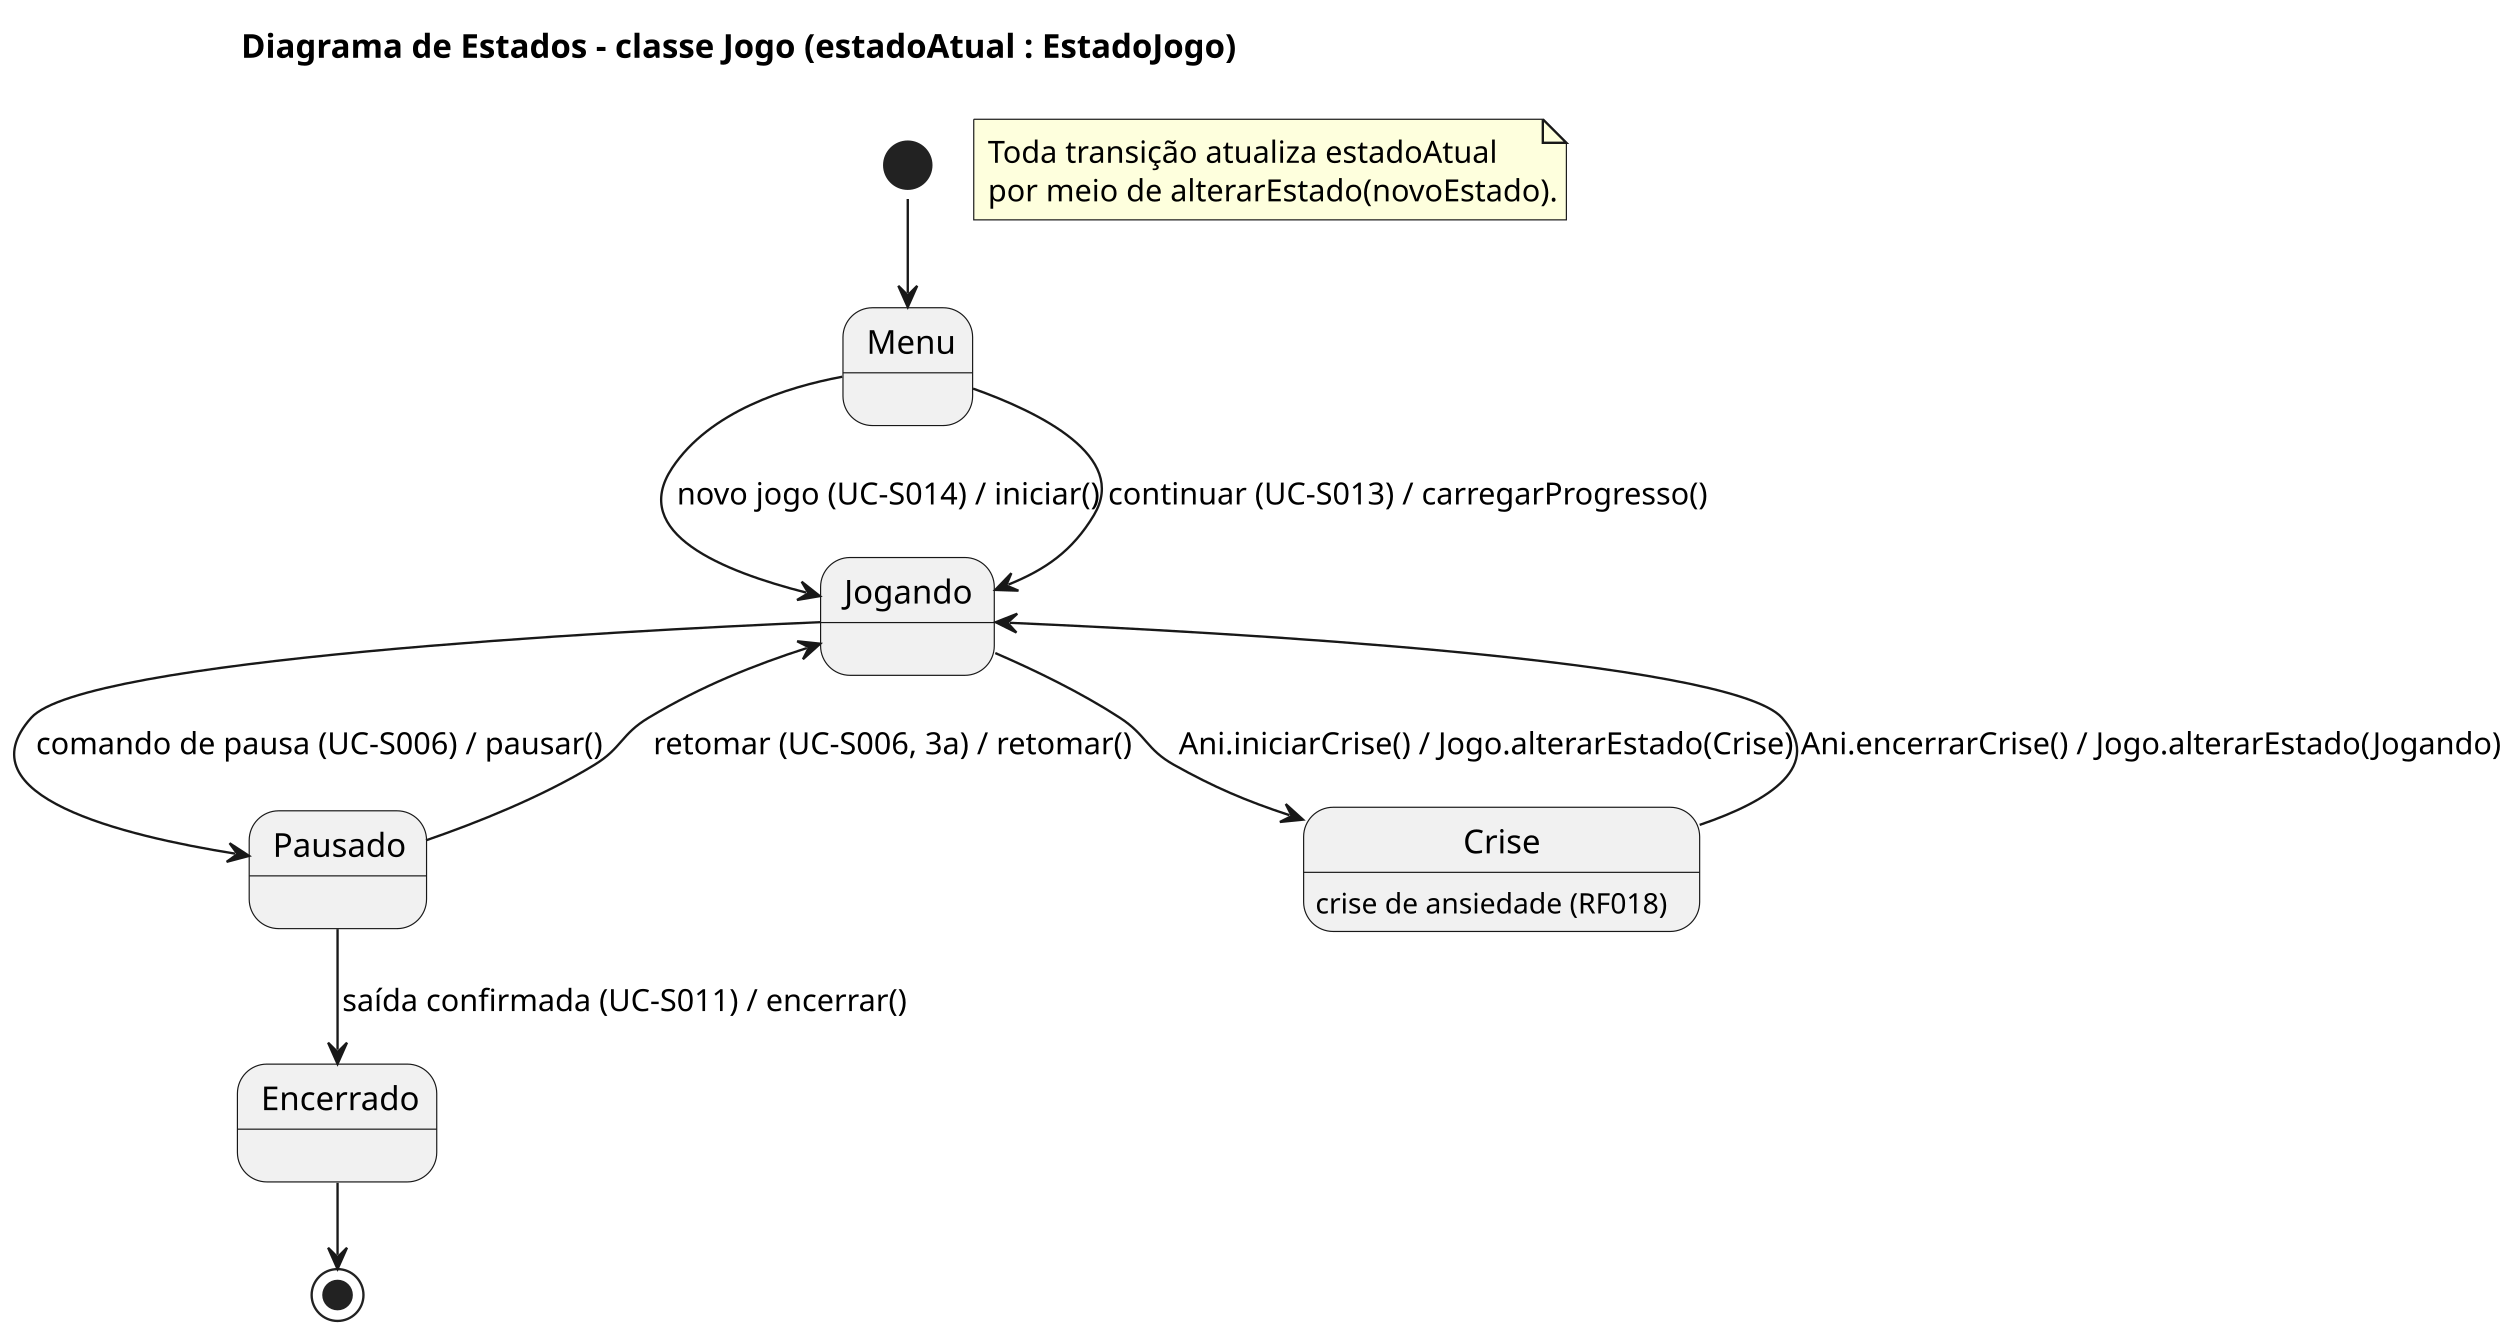
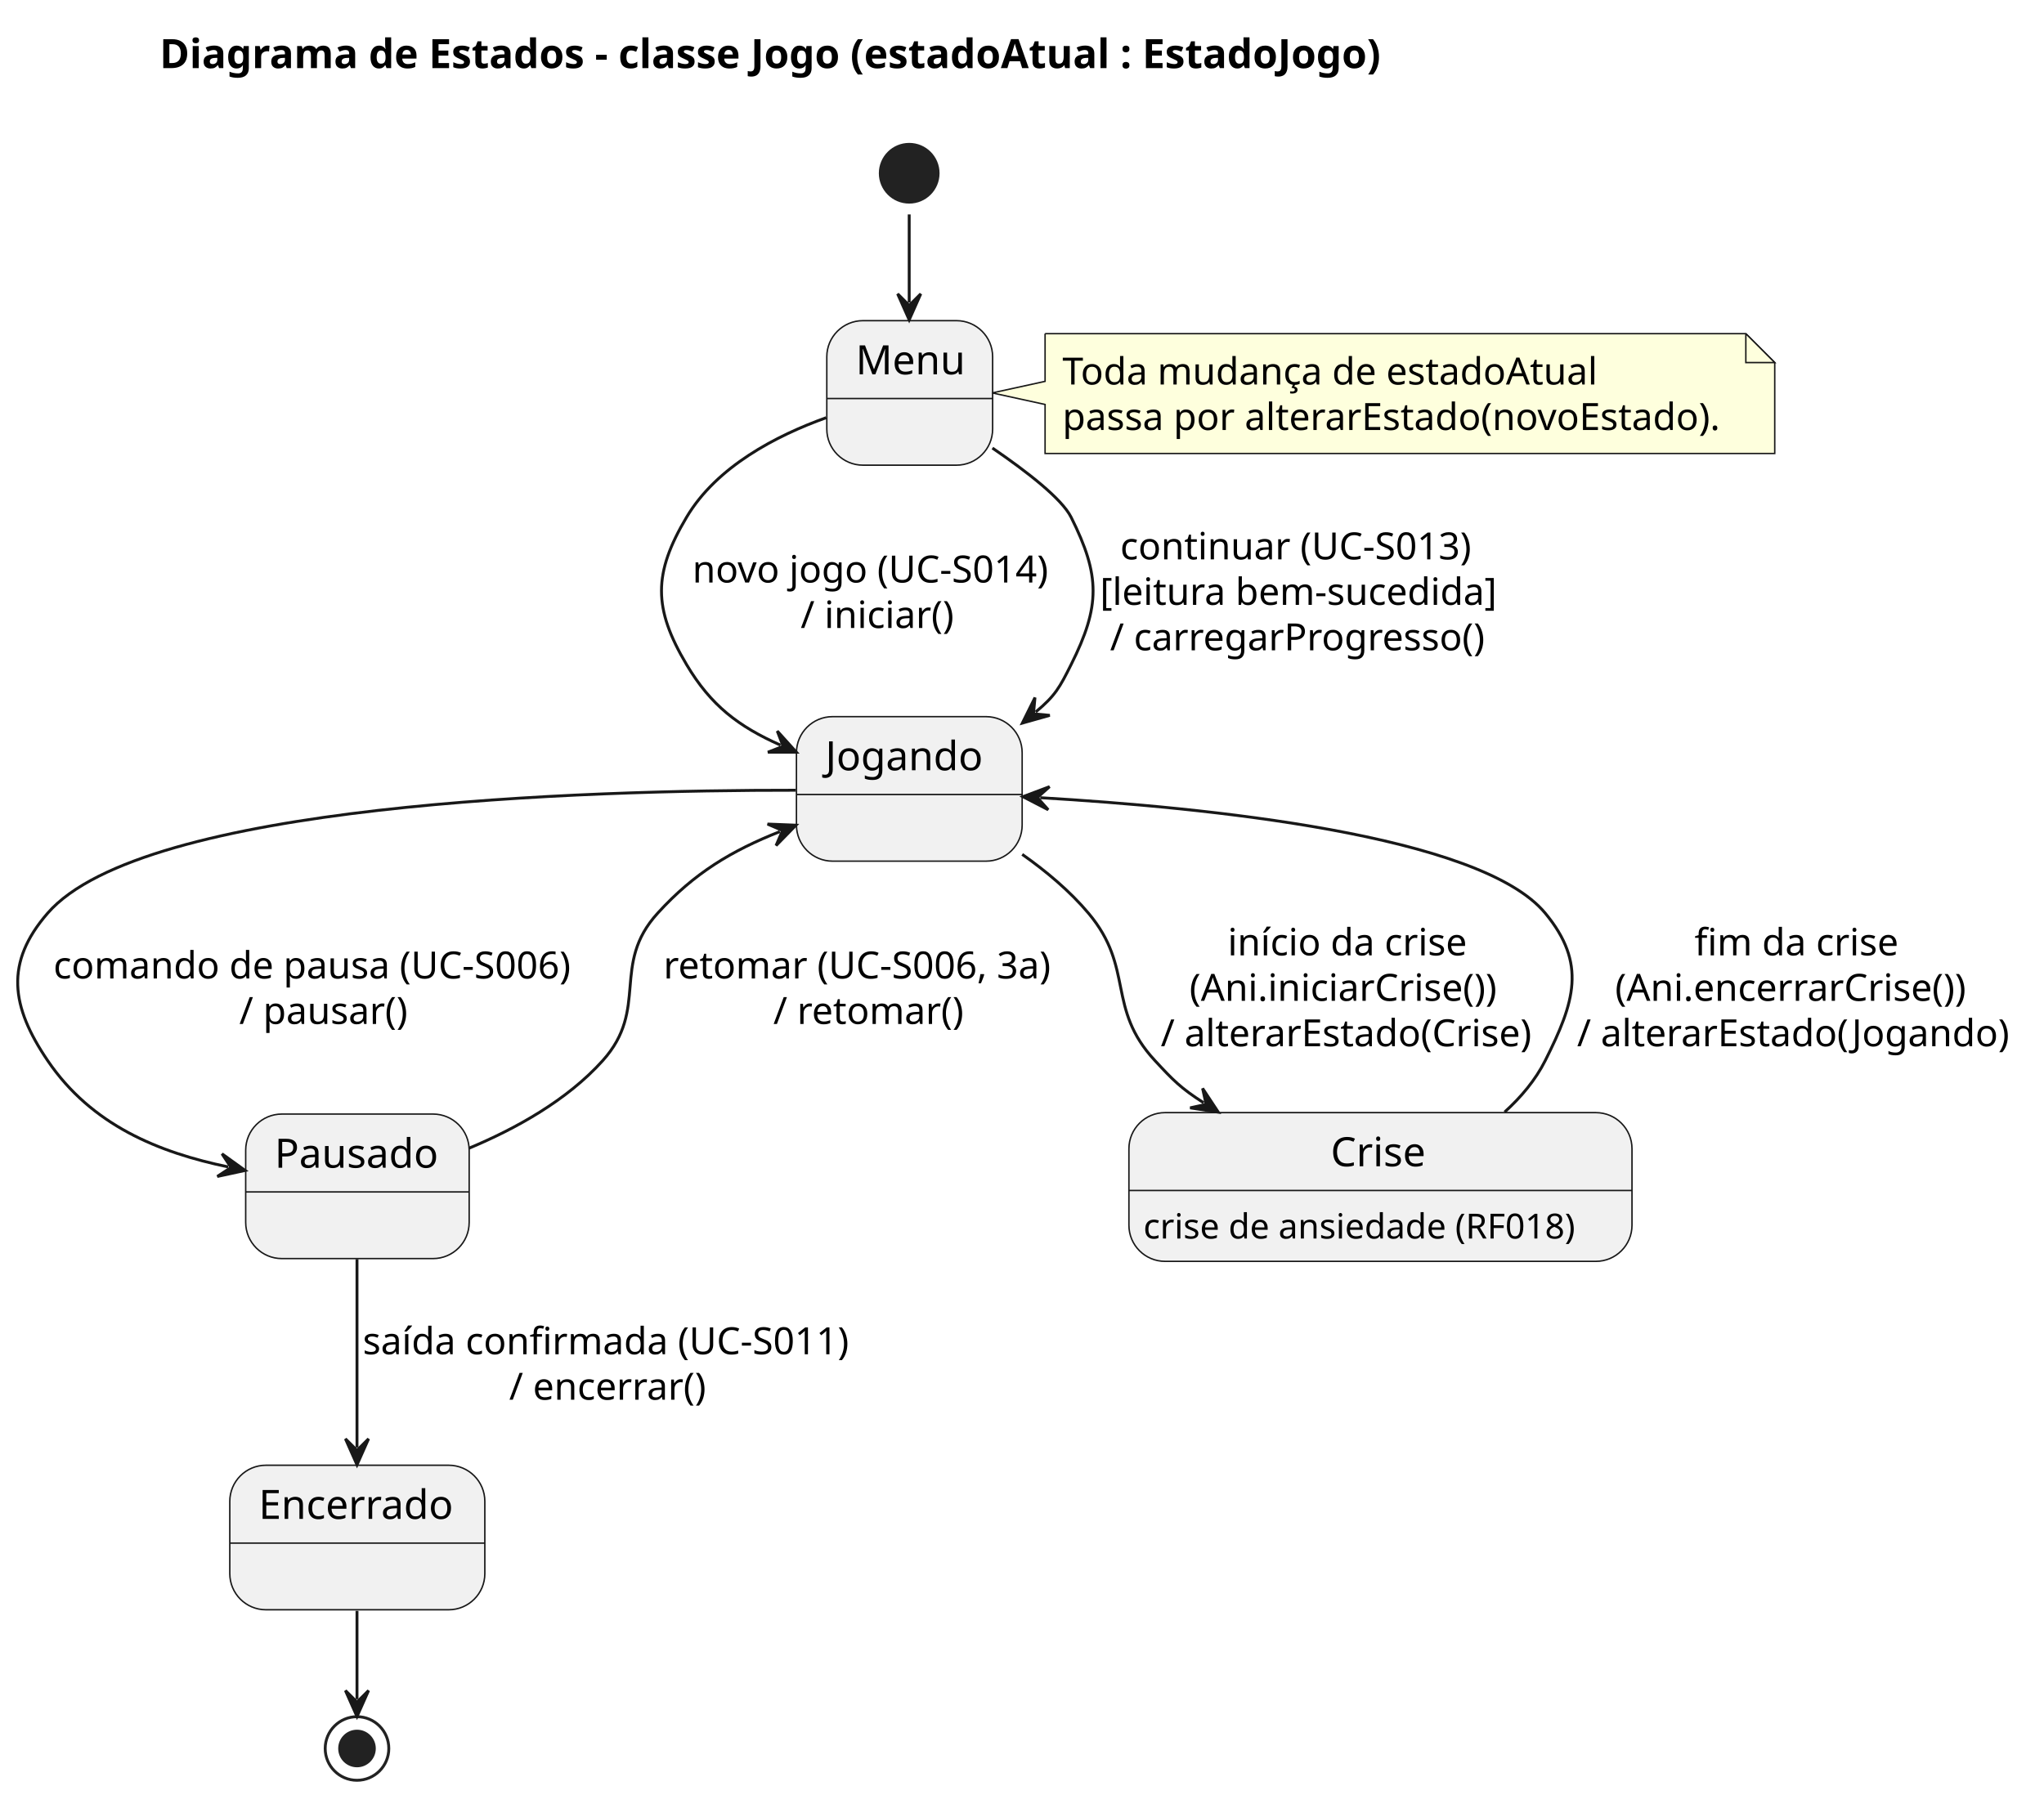
- <svg xmlns="http://www.w3.org/2000/svg" contentStyleType="text/css" data-diagram-type="STATE" height="566px" preserveAspectRatio="none" style="width:1061px;height:566px;background:#FFFFFF;" version="1.1" viewBox="0 0 1061 566" width="1061px" zoomAndPan="magnify">
+ <svg xmlns="http://www.w3.org/2000/svg" contentStyleType="text/css" data-diagram-type="STATE" height="621px" preserveAspectRatio="none" style="width:707px;height:621px;background:#FFFFFF;" version="1.1" viewBox="0 0 707 621" width="707px" zoomAndPan="magnify">
  <defs />
  <g>
-     <text fill="#000000" font-family="sans-serif" font-size="14" font-weight="bold" lengthAdjust="spacing" textLength="420.875" x="102.312" y="24.533">Diagrama de Estados - classe Jogo (estadoAtual : EstadoJogo)</text>
+     <text fill="#000000" font-family="sans-serif" font-size="14" font-weight="bold" lengthAdjust="spacing" textLength="428.586" x="55.207" y="23.562">Diagrama de Estados - classe Jogo (estadoAtual : EstadoJogo)</text>
    <g id="Menu">
-       <rect fill="#F1F1F1" height="50" rx="12.5" ry="12.5" style="stroke:#181818;stroke-width:0.5;" width="55.02" x="357.758" y="130.609" />
-       <line style="stroke:#181818;stroke-width:0.5;" x1="357.758" x2="412.778" y1="158.219" y2="158.219" />
-       <text fill="#000000" font-family="sans-serif" font-size="14" lengthAdjust="spacing" textLength="35.02" x="367.758" y="150.143">Menu</text>
+       <rect fill="#F1F1F1" height="50" rx="12.5" ry="12.5" style="stroke:#181818;stroke-width:0.5;" width="57.358" x="285.983" y="110.939" />
+       <line style="stroke:#181818;stroke-width:0.5;" x1="285.983" x2="343.341" y1="137.879" y2="137.879" />
+       <text fill="#000000" font-family="sans-serif" font-size="14" lengthAdjust="spacing" textLength="37.358" x="295.983" y="129.502">Menu</text>
    </g>
    <g id="Jogando">
-       <rect fill="#F1F1F1" height="50" rx="12.5" ry="12.5" style="stroke:#181818;stroke-width:0.5;" width="73.717" x="348.258" y="236.609" />
-       <line style="stroke:#181818;stroke-width:0.5;" x1="348.258" x2="421.974" y1="264.219" y2="264.219" />
-       <text fill="#000000" font-family="sans-serif" font-size="14" lengthAdjust="spacing" textLength="53.717" x="358.258" y="256.143">Jogando</text>
+       <rect fill="#F1F1F1" height="50" rx="12.5" ry="12.5" style="stroke:#181818;stroke-width:0.5;" width="78.071" x="275.483" y="247.94" />
+       <line style="stroke:#181818;stroke-width:0.5;" x1="275.483" x2="353.554" y1="274.879" y2="274.879" />
+       <text fill="#000000" font-family="sans-serif" font-size="14" lengthAdjust="spacing" textLength="58.071" x="285.483" y="266.502">Jogando</text>
    </g>
    <g id="Pausado">
-       <rect fill="#F1F1F1" height="50" rx="12.5" ry="12.5" style="stroke:#181818;stroke-width:0.5;" width="75.269" x="105.758" y="344.109" />
-       <line style="stroke:#181818;stroke-width:0.5;" x1="105.758" x2="181.026" y1="371.719" y2="371.719" />
-       <text fill="#000000" font-family="sans-serif" font-size="14" lengthAdjust="spacing" textLength="55.269" x="115.758" y="363.643">Pausado</text>
+       <rect fill="#F1F1F1" height="50" rx="12.5" ry="12.5" style="stroke:#181818;stroke-width:0.5;" width="77.299" x="84.983" y="385.44" />
+       <line style="stroke:#181818;stroke-width:0.5;" x1="84.983" x2="162.281" y1="412.379" y2="412.379" />
+       <text fill="#000000" font-family="sans-serif" font-size="14" lengthAdjust="spacing" textLength="57.299" x="94.983" y="404.002">Pausado</text>
    </g>
    <g id="Crise">
-       <rect fill="#F1F1F1" height="52.703" rx="12.5" ry="12.5" style="stroke:#181818;stroke-width:0.5;" width="168.078" x="553.258" y="342.609" />
-       <line style="stroke:#181818;stroke-width:0.5;" x1="553.258" x2="721.336" y1="370.219" y2="370.219" />
-       <text fill="#000000" font-family="sans-serif" font-size="14" lengthAdjust="spacing" textLength="32.669" x="620.962" y="362.143">Crise</text>
-       <text fill="#000000" font-family="sans-serif" font-size="12" lengthAdjust="spacing" textLength="148.078" x="558.258" y="387.676">crise de ansiedade (RF018)</text>
+       <rect fill="#F1F1F1" height="51.459" rx="12.5" ry="12.5" style="stroke:#181818;stroke-width:0.5;" width="174.008" x="390.483" y="384.94" />
+       <line style="stroke:#181818;stroke-width:0.5;" x1="390.483" x2="564.49" y1="411.879" y2="411.879" />
+       <text fill="#000000" font-family="sans-serif" font-size="14" lengthAdjust="spacing" textLength="34.44" x="460.267" y="403.502">Crise</text>
+       <text fill="#000000" font-family="sans-serif" font-size="12" lengthAdjust="spacing" textLength="154.008" x="395.483" y="428.504">crise de ansiedade (RF018)</text>
    </g>
    <g id="Encerrado">
-       <rect fill="#F1F1F1" height="50" rx="12.5" ry="12.5" style="stroke:#181818;stroke-width:0.5;" width="84.593" x="100.758" y="451.609" />
-       <line style="stroke:#181818;stroke-width:0.5;" x1="100.758" x2="185.35" y1="479.219" y2="479.219" />
-       <text fill="#000000" font-family="sans-serif" font-size="14" lengthAdjust="spacing" textLength="64.593" x="110.758" y="471.143">Encerrado</text>
+       <rect fill="#F1F1F1" height="50" rx="12.5" ry="12.5" style="stroke:#181818;stroke-width:0.5;" width="88.216" x="79.483" y="506.94" />
+       <line style="stroke:#181818;stroke-width:0.5;" x1="79.483" x2="167.698" y1="533.879" y2="533.879" />
+       <text fill="#000000" font-family="sans-serif" font-size="14" lengthAdjust="spacing" textLength="68.216" x="89.483" y="525.502">Encerrado</text>
    </g>
-     <g class="entity" data-entity="N1" data-source-line="20" data-uid="ent0007" id="entity_N1">
-       <path d="M413.258,50.609 L413.258,93.312 L664.773,93.312 L664.773,60.609 L654.773,50.609 L413.258,50.609" fill="#FEFFDD" style="stroke:#181818;stroke-width:0.5;" />
-       <path d="M654.773,50.609 L654.773,60.609 L664.773,60.609 L654.773,50.609" fill="#FEFFDD" style="stroke:#181818;stroke-width:1;" />
-       <text fill="#000000" font-family="sans-serif" font-size="13" lengthAdjust="spacing" textLength="206.686" x="419.258" y="69.105">Toda transição atualiza estadoAtual</text>
-       <text fill="#000000" font-family="sans-serif" font-size="13" lengthAdjust="spacing" textLength="230.515" x="419.258" y="85.456">por meio de alterarEstado(novoEstado).</text>
+     <ellipse cx="314.483" cy="59.94" fill="#222222" rx="10" ry="10" style="stroke:#222222;stroke-width:1;" />
+     <ellipse cx="123.483" cy="604.939" fill="none" rx="11" ry="11" style="stroke:#222222;stroke-width:1;" />
+     <ellipse cx="123.483" cy="604.939" fill="#222222" rx="6" ry="6" style="stroke:#222222;stroke-width:1;" />
+     <g class="entity" data-entity="GMN2" data-source-line="21" data-uid="ent0003" id="entity_GMN2">
+       <path d="M361.483,115.439 L361.483,131.94 L343.203,135.94 L361.483,139.94 L361.483,156.898 A0,0 0 0 0 361.483,156.898 L613.867,156.898 A0,0 0 0 0 613.867,156.898 L613.867,125.439 L603.867,115.439 L361.483,115.439 A0,0 0 0 0 361.483,115.439" fill="#FEFFDD" style="stroke:#181818;stroke-width:0.5;" />
+       <path d="M603.867,115.439 L603.867,125.439 L613.867,125.439 L603.867,115.439" fill="#FEFFDD" style="stroke:#181818;stroke-width:0.5;" />
+       <text fill="#000000" font-family="sans-serif" font-size="13" lengthAdjust="spacing" textLength="187.802" x="367.483" y="133.033">Toda mudança de estadoAtual</text>
+       <text fill="#000000" font-family="sans-serif" font-size="13" lengthAdjust="spacing" textLength="231.385" x="367.483" y="148.763">passa por alterarEstado(novoEstado).</text>
    </g>
-     <ellipse cx="385.258" cy="70.109" fill="#222222" rx="10" ry="10" style="stroke:#222222;stroke-width:1;" />
-     <ellipse cx="143.258" cy="549.609" fill="none" rx="11" ry="11" style="stroke:#222222;stroke-width:1;" />
-     <ellipse cx="143.258" cy="549.609" fill="#222222" rx="6" ry="6" style="stroke:#222222;stroke-width:1;" />
    <g class="link" data-entity-1="*start*" data-entity-2="Menu" data-uid="lnk3" id="link_*start*_Menu">
-       <polygon fill="#181818" points="385.258,130.315,389.258,121.315,385.258,125.315,381.258,121.315,385.258,130.315" style="stroke:#181818;stroke-width:1;" />
-       <path d="M385.258,84.442 C385.258,96.251 385.258,109.118 385.258,124.315" fill="none" style="stroke:#181818;stroke-width:1;" />
+       <polygon fill="#181818" points="314.483,110.664,318.483,101.664,314.483,105.664,310.483,101.664,314.483,110.664" style="stroke:#181818;stroke-width:1;" />
+       <path d="M314.483,74.189 C314.483,83.919 314.483,92.323 314.483,104.664" fill="none" style="stroke:#181818;stroke-width:1;" />
    </g>
    <g class="link" data-entity-1="Menu" data-entity-2="Jogando" data-uid="lnk4" id="link_Menu_Jogando">
-       <polygon fill="#181818" points="347.957,252.986,340.229,246.881,343.113,251.747,338.247,254.631,347.957,252.986" style="stroke:#181818;stroke-width:1;" />
-       <path d="M357.464,159.883 C333.809,164.299 301.205,174.615 285.258,198.609 C266.827,226.34 306.595,242.406 342.145,251.499" fill="none" style="stroke:#181818;stroke-width:1;" />
-       <text fill="#000000" font-family="sans-serif" font-size="13" lengthAdjust="spacing" textLength="175.564" x="287.258" y="214.105">novo jogo (UC-S014) / iniciar()</text>
+       <polygon fill="#181818" points="275.45,260.237,268.851,252.926,270.881,258.206,265.601,260.236,275.45,260.237" style="stroke:#181818;stroke-width:1;" />
+       <path d="M285.784,144.509 C268.507,150.708 247.899,161.393 237.483,178.94 C225.912,198.43 225.912,210.448 237.483,229.94 C245.878,244.081 255.411,251.328 269.967,257.8" fill="none" style="stroke:#181818;stroke-width:1;" />
+       <text fill="#000000" font-family="sans-serif" font-size="13" lengthAdjust="spacing" textLength="129.46" x="239.483" y="201.533">novo jogo (UC-S014)</text>
+       <text fill="#000000" font-family="sans-serif" font-size="13" lengthAdjust="spacing" textLength="54.571" x="276.928" y="217.263">/ iniciar()</text>
    </g>
    <g class="link" data-entity-1="Menu" data-entity-2="Jogando" data-uid="lnk5" id="link_Menu_Jogando">
-       <polygon fill="#181818" points="422.381,250.356,432.225,250.682,427.015,248.477,429.219,243.268,422.381,250.356" style="stroke:#181818;stroke-width:1;" />
-       <path d="M412.956,164.921 C441.294,174.985 479.209,193.727 464.258,218.609 C455.057,233.921 443.741,241.697 427.942,248.102" fill="none" style="stroke:#181818;stroke-width:1;" />
-       <text fill="#000000" font-family="sans-serif" font-size="13" lengthAdjust="spacing" textLength="246.365" x="470.258" y="214.105">continuar (UC-S013) / carregarProgresso()</text>
+       <polygon fill="#181818" points="353.621,250.167,363.1,247.493,357.467,246.972,357.988,241.339,353.621,250.167" style="stroke:#181818;stroke-width:1;" />
+       <path d="M343.271,155.016 C355.333,163.261 367.303,172.581 370.483,178.94 C380.62,199.213 380.62,209.666 370.483,229.94 C366.57,237.766 365.043,240.678 358.236,246.333" fill="none" style="stroke:#181818;stroke-width:1;" />
+       <text fill="#000000" font-family="sans-serif" font-size="13" lengthAdjust="spacing" textLength="126.014" x="387.465" y="193.533">continuar (UC-S013)</text>
+       <text fill="#000000" font-family="sans-serif" font-size="13" lengthAdjust="spacing" textLength="139.978" x="380.483" y="209.263">[leitura bem-sucedida]</text>
+       <text fill="#000000" font-family="sans-serif" font-size="13" lengthAdjust="spacing" textLength="133.041" x="383.952" y="224.992">/ carregarProgresso()</text>
    </g>
    <g class="link" data-entity-1="Jogando" data-entity-2="Pausado" data-uid="lnk6" id="link_Jogando_Pausado">
-       <polygon fill="#181818" points="105.704,363.237,97.449,357.865,100.767,362.447,96.185,365.764,105.704,363.237" style="stroke:#181818;stroke-width:1;" />
-       <path d="M348.181,264.045 C258.453,267.897 35.342,279.891 13.258,304.609 C-16.447,337.857 51.613,354.579 99.779,362.289" fill="none" style="stroke:#181818;stroke-width:1;" />
-       <text fill="#000000" font-family="sans-serif" font-size="13" lengthAdjust="spacing" textLength="235.561" x="15.258" y="320.104">comando de pausa (UC-S006) / pausar()</text>
+       <polygon fill="#181818" points="84.79,404.95,76.796,399.197,79.895,403.929,75.163,407.028,84.79,404.95" style="stroke:#181818;stroke-width:1;" />
+       <path d="M275.231,273.404 C202.135,273.336 49.553,277.882 16.483,315.94 C1.615,333.049 3.752,348.185 16.483,366.94 C31.694,389.348 54.906,398.717 78.916,403.725" fill="none" style="stroke:#181818;stroke-width:1;" />
+       <text fill="#000000" font-family="sans-serif" font-size="13" lengthAdjust="spacing" textLength="188.398" x="18.483" y="338.533">comando de pausa (UC-S006)</text>
+       <text fill="#000000" font-family="sans-serif" font-size="13" lengthAdjust="spacing" textLength="59.827" x="82.769" y="354.263">/ pausar()</text>
    </g>
    <g class="link" data-entity-1="Pausado" data-entity-2="Jogando" data-uid="lnk7" id="link_Pausado_Jogando">
-       <polygon fill="#181818" points="348.109,273.184,338.315,272.151,343.352,274.724,340.779,279.762,348.109,273.184" style="stroke:#181818;stroke-width:1;" />
-       <path d="M180.805,356.633 C202.53,349.15 229.906,338.243 252.258,324.609 C263.822,317.555 263.64,311.577 275.258,304.609 C298.048,290.941 320.349,282.172 342.401,275.032" fill="none" style="stroke:#181818;stroke-width:1;" />
-       <text fill="#000000" font-family="sans-serif" font-size="13" lengthAdjust="spacing" textLength="196.492" x="277.258" y="320.104">retomar (UC-S006, 3a) / retomar()</text>
+       <polygon fill="#181818" points="275.318,285.499,265.478,285.104,270.672,287.345,268.431,292.539,275.318,285.499" style="stroke:#181818;stroke-width:1;" />
+       <path d="M162.188,397.274 C178.321,390.539 196.134,380.686 208.483,366.94 C224.647,348.945 211.194,333.821 227.483,315.94 C240.246,301.929 253.116,294.319 269.742,287.714" fill="none" style="stroke:#181818;stroke-width:1;" />
+       <text fill="#000000" font-family="sans-serif" font-size="13" lengthAdjust="spacing" textLength="141.927" x="229.483" y="338.533">retomar (UC-S006, 3a)</text>
+       <text fill="#000000" font-family="sans-serif" font-size="13" lengthAdjust="spacing" textLength="65.927" x="267.483" y="354.263">/ retomar()</text>
    </g>
    <g class="link" data-entity-1="Jogando" data-entity-2="Crise" data-uid="lnk8" id="link_Jogando_Crise">
-       <polygon fill="#181818" points="552.983,347.857,545.685,341.244,548.234,346.294,543.184,348.843,552.983,347.857" style="stroke:#181818;stroke-width:1;" />
-       <path d="M422.397,277.156 C439.125,284.4 458.775,293.9 475.258,304.609 C486.617,311.99 486.432,318.002 498.258,324.609 C515.144,334.045 528.652,339.849 547.284,345.982" fill="none" style="stroke:#181818;stroke-width:1;" />
-       <text fill="#000000" font-family="sans-serif" font-size="13" lengthAdjust="spacing" textLength="254.3" x="500.258" y="320.104">Ani.iniciarCrise() / Jogo.alterarEstado(Crise)</text>
+       <polygon fill="#181818" points="421.393,384.779,415.971,376.557,417.182,382.083,411.657,383.295,421.393,384.779" style="stroke:#181818;stroke-width:1;" />
+       <path d="M353.576,295.591 C361.86,301.428 370.037,308.28 376.483,315.94 C392.492,334.965 382.574,348.708 399.483,366.94 C405.775,373.724 408.349,376.427 416.34,381.544" fill="none" style="stroke:#181818;stroke-width:1;" />
+       <text fill="#000000" font-family="sans-serif" font-size="13" lengthAdjust="spacing" textLength="84.83" x="424.645" y="330.533">início da crise</text>
+       <text fill="#000000" font-family="sans-serif" font-size="13" lengthAdjust="spacing" textLength="111.236" x="411.442" y="346.263">(Ani.iniciarCrise())</text>
+       <text fill="#000000" font-family="sans-serif" font-size="13" lengthAdjust="spacing" textLength="131.155" x="401.483" y="361.992">/ alterarEstado(Crise)</text>
    </g>
    <g class="link" data-entity-1="Crise" data-entity-2="Jogando" data-uid="lnk9" id="link_Crise_Jogando">
-       <polygon fill="#181818" points="422.565,264.067,431.383,268.452,427.56,264.283,431.729,260.46,422.565,264.067" style="stroke:#181818;stroke-width:1;" />
-       <path d="M721.336,350.085 C751.616,339.806 774.353,324.869 756.258,304.609 C734.263,279.984 518.262,268.212 428.559,264.326" fill="none" style="stroke:#181818;stroke-width:1;" />
-       <text fill="#000000" font-family="sans-serif" font-size="13" lengthAdjust="spacing" textLength="288.298" x="764.258" y="320.104">Ani.encerrarCrise() / Jogo.alterarEstado(Jogando)</text>
+       <polygon fill="#181818" points="353.82,275.632,362.568,280.156,358.811,275.927,363.04,272.17,353.82,275.632" style="stroke:#181818;stroke-width:1;" />
+       <path d="M520.438,384.743 C526.102,379.605 531.106,373.67 534.483,366.94 C544.648,346.68 548.93,333.406 534.483,315.94 C511.992,288.748 416.797,279.356 359.809,275.986" fill="none" style="stroke:#181818;stroke-width:1;" />
+       <text fill="#000000" font-family="sans-serif" font-size="13" lengthAdjust="spacing" textLength="71.83" x="586.117" y="330.533">fim da crise</text>
+       <text fill="#000000" font-family="sans-serif" font-size="13" lengthAdjust="spacing" textLength="126.737" x="558.664" y="346.263">(Ani.encerrarCrise())</text>
+       <text fill="#000000" font-family="sans-serif" font-size="13" lengthAdjust="spacing" textLength="153.099" x="545.483" y="361.992">/ alterarEstado(Jogando)</text>
    </g>
    <g class="link" data-entity-1="Pausado" data-entity-2="Encerrado" data-uid="lnk10" id="link_Pausado_Encerrado">
-       <polygon fill="#181818" points="143.258,451.518,147.258,442.518,143.258,446.518,139.258,442.518,143.258,451.518" style="stroke:#181818;stroke-width:1;" />
-       <path d="M143.258,394.313 C143.258,411.469 143.258,428.388 143.258,445.518" fill="none" style="stroke:#181818;stroke-width:1;" />
-       <text fill="#000000" font-family="sans-serif" font-size="13" lengthAdjust="spacing" textLength="233.359" x="145.258" y="429.104">saída confirmada (UC-S011) / encerrar()</text>
+       <polygon fill="#181818" points="123.483,506.793,127.483,497.793,123.483,501.793,119.483,497.793,123.483,506.793" style="stroke:#181818;stroke-width:1;" />
+       <path d="M123.483,435.622 C123.483,456.355 123.483,480.07 123.483,500.793" fill="none" style="stroke:#181818;stroke-width:1;" />
+       <text fill="#000000" font-family="sans-serif" font-size="13" lengthAdjust="spacing" textLength="171.336" x="125.483" y="468.533">saída confirmada (UC-S011)</text>
+       <text fill="#000000" font-family="sans-serif" font-size="13" lengthAdjust="spacing" textLength="70.072" x="176.115" y="484.263">/ encerrar()</text>
    </g>
    <g class="link" data-entity-1="Encerrado" data-entity-2="*end*" data-uid="lnk12" id="link_Encerrado_*end*">
-       <polygon fill="#181818" points="143.258,538.557,147.258,529.557,143.258,533.557,139.258,529.557,143.258,538.557" style="stroke:#181818;stroke-width:1;" />
-       <path d="M143.258,501.985 C143.258,514.387 143.258,522.851 143.258,532.557" fill="none" style="stroke:#181818;stroke-width:1;" />
+       <polygon fill="#181818" points="123.483,593.887,127.483,584.887,123.483,588.887,119.483,584.887,123.483,593.887" style="stroke:#181818;stroke-width:1;" />
+       <path d="M123.483,557.315 C123.483,569.717 123.483,578.181 123.483,587.887" fill="none" style="stroke:#181818;stroke-width:1;" />
    </g>
  </g>
</svg>
